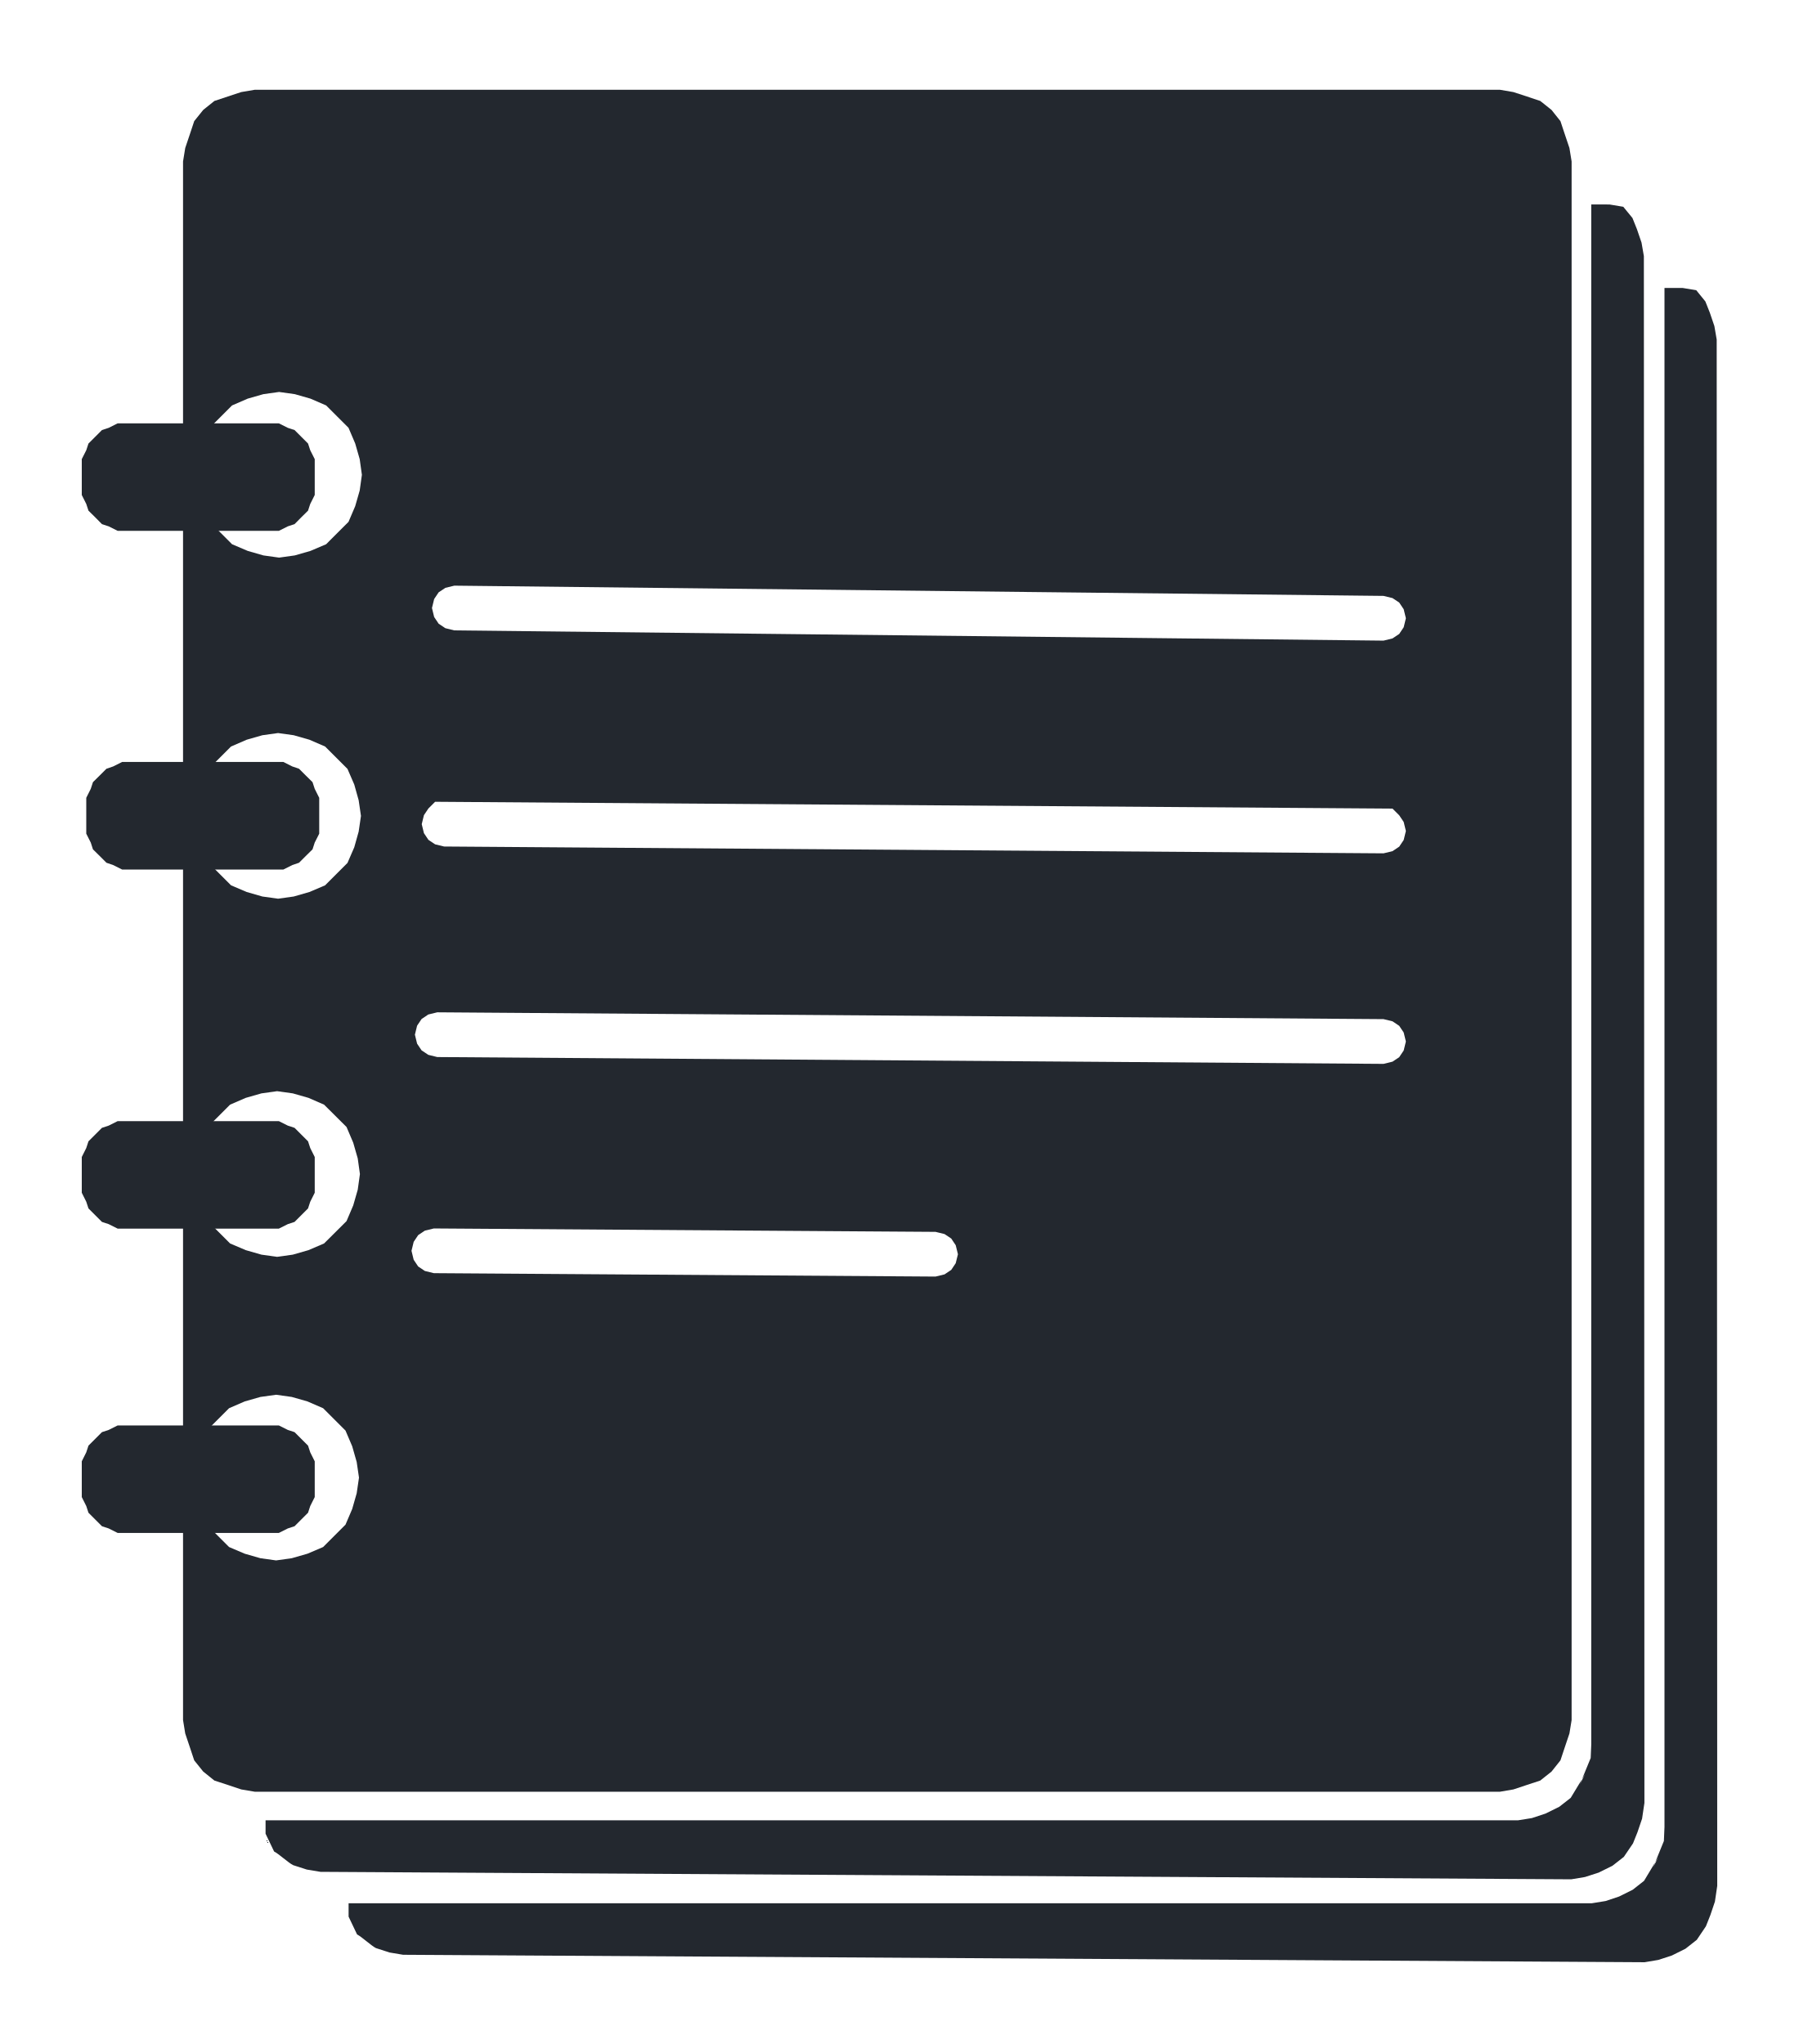
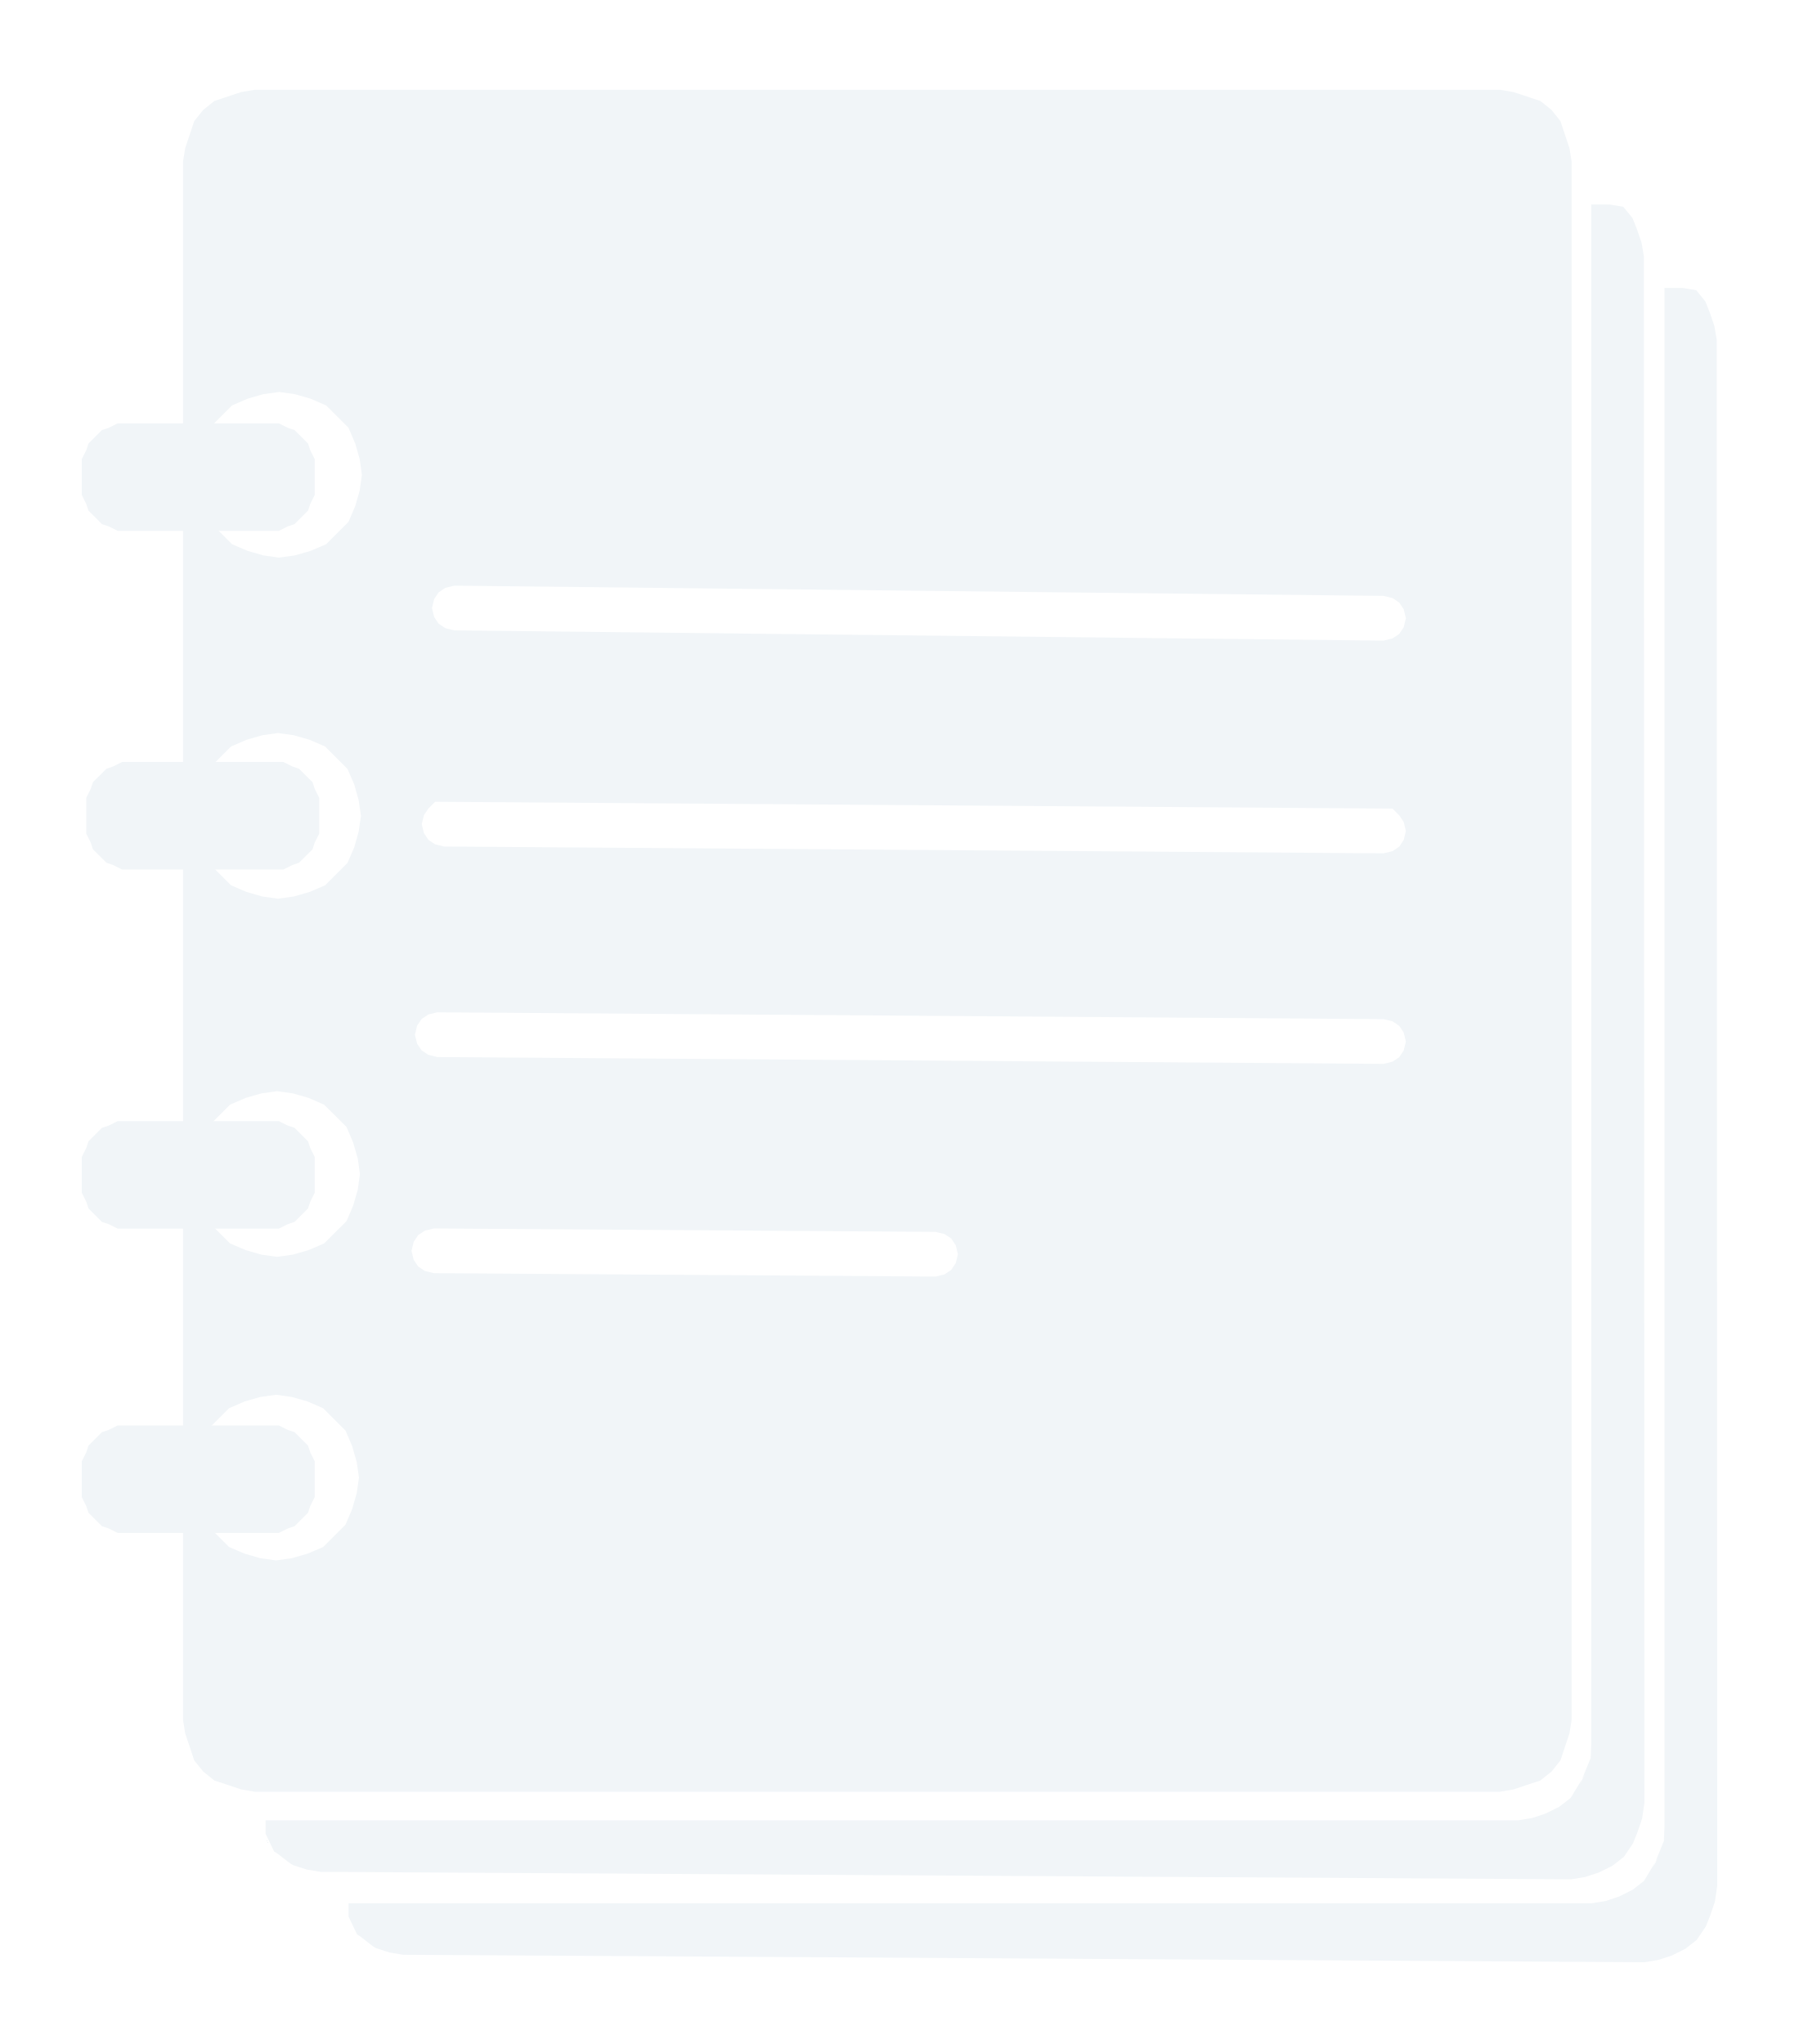
<svg xmlns="http://www.w3.org/2000/svg" version="1.1" viewBox="0 0 220 250" stroke-miterlimit="10" id="svg902" width="220" height="250" style="fill:none;stroke:none;stroke-linecap:square;stroke-miterlimit:10">
  <defs id="defs906" />
  <clipPath id="g38d819a7d2_0_0.0">
    <path d="M 0,0 H 960 V 540 H 0 Z" id="path860" style="clip-rule:nonzero" />
  </clipPath>
  <g clip-path="url(#g38d819a7d2_0_0.0)" id="g900" transform="translate(-227.7009,-23.08383)">
-     <path d="M 422.299,48.093 V 236.393 l -0.073,1.713 -1.323,3.221 0.639,-1.254 -1.76,2.906 -1.396,1.09 -1.682,0.832 -1.671,0.551 -1.682,0.27 H 260.177 v 1.641 c 0,0 0.841,3.525 0,0 l 1.044,2.176 c 0.561,0.277 1.76,1.391 2.321,1.668 l 1.671,0.539 1.682,0.281 152.953,0.913 1.682,-0.281 1.671,-0.539 1.682,-0.832 1.396,-1.09 1.122,-1.652 0.549,-1.371 0.561,-1.652 0.286,-1.922 -0.067,-189.191 -0.286,-1.652 -0.561,-1.641 -0.549,-1.371 -1.122,-1.371 v 0 c 1.122,1.371 0,0 0,0 l -1.682,-0.281 z" id="path888" style="fill:#23282f;fill-rule:evenodd;stroke-width:1" />
-     <path d="m 237.701,168.969 0.55,1.099 0.269,0.819 0.83,0.83 0.819,0.819 0.819,0.269 1.099,0.55 h 1.088 17.54 1.088 l 1.099,-0.55 0.819,-0.269 0.819,-0.819 0.83,-0.83 0.269,-0.819 0.55,-1.099 v -4.374 l -0.55,-1.099 -0.269,-0.819 -0.83,-0.83 -0.819,-0.819 -0.819,-0.269 -1.099,-0.55 h -1.088 -17.54 -1.088 l -1.099,0.55 -0.819,0.269 -0.819,0.819 -0.83,0.83 -0.269,0.819 -0.55,1.099 z" id="path890" style="fill:#23282f;fill-rule:evenodd;stroke-width:1" />
-     <path d="m 238.25,125.05 0.55,1.088 0.269,0.83 0.83,0.819 0.819,0.819 0.819,0.28 1.099,0.55 h 1.088 17.54 1.088 l 1.099,-0.55 0.819,-0.28 0.819,-0.819 0.83,-0.819 0.269,-0.83 0.55,-1.088 v -4.385 l -0.55,-1.099 -0.269,-0.819 -0.83,-0.819 -0.819,-0.819 -0.819,-0.28 -1.099,-0.55 h -1.088 -17.54 -1.088 l -1.099,0.55 -0.819,0.28 -0.819,0.819 -0.83,0.819 -0.269,0.819 -0.55,1.099 z" id="path892" style="fill:#23282f;fill-rule:evenodd;stroke-width:1" />
-     <path d="m 237.701,83.624 0.55,1.099 0.269,0.819 0.83,0.819 0.819,0.83 0.819,0.269 1.099,0.55 h 1.088 17.54 1.088 l 1.099,-0.55 0.819,-0.269 0.819,-0.83 0.83,-0.819 0.269,-0.819 0.55,-1.099 v -4.385 l -0.55,-1.088 -0.269,-0.819 -0.83,-0.83 -0.819,-0.819 -0.819,-0.269 -1.099,-0.55 h -1.088 -17.54 -1.088 l -1.099,0.55 -0.819,0.269 -0.819,0.819 -0.83,0.83 -0.269,0.819 -0.55,1.088 z" id="path894" style="fill:#23282f;fill-rule:evenodd;stroke-width:1" />
-     <path style="fill:#23282f;fill-rule:evenodd;stroke-width:1" d="m 258.855,34.064 -1.65,0.28 -1.636,0.539 -1.65,0.548 -1.368,1.099 -1.099,1.368 -0.548,1.65 -0.551,1.636 -0.268,1.648 V 233.46 l 0.268,1.648 0.551,1.636 0.548,1.65 1.099,1.368 1.368,1.099 1.65,0.539 1.636,0.548 1.65,0.28 h 152.281 l 1.638,-0.28 1.648,-0.548 1.638,-0.539 1.379,-1.099 1.088,-1.368 0.548,-1.65 0.551,-1.636 0.268,-1.648 V 42.833 l -0.268,-1.648 -0.551,-1.636 -0.548,-1.65 -1.088,-1.368 -1.379,-1.099 -1.638,-0.548 -1.648,-0.539 -1.638,-0.28 z m 2.61,159.611 1.916,0.268 1.918,0.548 1.918,0.831 1.368,1.368 1.368,1.368 0.819,1.918 0.548,1.918 0.282,1.916 -0.282,1.918 -0.548,1.918 -0.819,1.916 -1.368,1.368 -1.368,1.37 -1.918,0.817 -1.918,0.551 -1.916,0.268 -1.918,-0.268 -1.918,-0.551 -1.916,-0.817 -1.368,-1.37 -1.37,-1.368 -0.817,-1.916 -0.551,-1.918 -0.28,-1.918 0.28,-1.916 0.551,-1.918 0.817,-1.918 1.37,-1.368 1.368,-1.368 1.916,-0.831 1.918,-0.548 z m 0.125,-37.129 1.918,0.268 1.918,0.548 1.905,0.831 1.379,1.368 1.37,1.368 0.817,1.918 0.551,1.918 0.268,1.916 -0.268,1.918 -0.551,1.918 -0.817,1.916 -1.37,1.368 -1.379,1.37 -1.905,0.817 -1.918,0.551 -1.918,0.268 -1.916,-0.268 -1.918,-0.551 -1.918,-0.817 -1.368,-1.37 -1.379,-1.368 -0.819,-1.916 -0.548,-1.918 -0.271,-1.918 0.271,-1.916 0.548,-1.918 0.819,-1.918 1.379,-1.368 1.368,-1.368 1.918,-0.831 1.918,-0.548 z m 0.116,-43.804 1.916,0.268 1.918,0.548 1.918,0.831 1.368,1.368 1.368,1.368 0.831,1.918 0.537,1.918 0.282,1.916 -0.282,1.918 -0.537,1.918 -0.831,1.916 -1.368,1.368 -1.368,1.37 -1.918,0.817 -1.918,0.551 -1.916,0.268 -1.918,-0.268 -1.918,-0.551 -1.916,-0.817 -1.368,-1.37 -1.37,-1.368 -0.817,-1.916 -0.551,-1.918 -0.28,-1.918 0.28,-1.916 0.551,-1.918 0.817,-1.918 1.37,-1.368 1.368,-1.368 1.916,-0.831 1.918,-0.548 z m 0.125,-41.718 1.918,0.268 1.916,0.548 1.918,0.831 1.368,1.368 1.37,1.368 0.817,1.918 0.551,1.918 0.268,1.916 -0.268,1.918 -0.551,1.918 -0.817,1.916 -1.37,1.368 -1.368,1.37 -1.918,0.817 -1.916,0.551 -1.918,0.268 -1.918,-0.268 -1.916,-0.551 -1.918,-0.817 -1.368,-1.37 -1.368,-1.368 -0.831,-1.916 -0.548,-1.918 -0.271,-1.918 0.271,-1.916 0.548,-1.918 0.831,-1.918 1.368,-1.368 1.368,-1.368 1.918,-0.831 1.916,-0.548 z m 21.429,23.692 113.634,1.252 1.099,0.268 0.819,0.548 0.548,0.819 0.268,1.099 -0.268,1.099 -0.548,0.819 -0.819,0.548 -1.099,0.271 -113.634,-1.252 -1.099,-0.271 -0.819,-0.548 -0.548,-0.819 -0.268,-1.099 0.268,-1.099 0.548,-0.819 0.819,-0.548 z m -2.351,26.433 117.084,0.834 0.819,0.819 0.548,0.819 0.268,1.099 -0.268,1.099 -0.548,0.819 -0.819,0.548 -1.099,0.268 -114.885,-0.834 -1.099,-0.268 -0.819,-0.548 -0.548,-0.819 -0.268,-1.099 0.268,-1.099 0.548,-0.819 z m 0.265,25.75 115.719,0.834 1.099,0.268 0.819,0.551 0.548,0.817 0.268,1.099 -0.268,1.099 -0.548,0.819 -0.819,0.548 -1.099,0.271 -115.719,-0.834 -1.099,-0.271 -0.819,-0.548 -0.548,-0.819 -0.268,-1.099 0.268,-1.099 0.548,-0.817 0.819,-0.551 z m -0.417,26.436 61.353,0.417 1.099,0.268 0.819,0.548 0.548,0.819 0.271,1.099 -0.271,1.099 -0.548,0.819 -0.819,0.548 -1.099,0.268 -61.353,-0.417 -1.099,-0.268 -0.819,-0.548 -0.548,-0.819 -0.268,-1.099 0.268,-1.099 0.548,-0.819 0.819,-0.548 z" id="path898" />
-     <path d="m 237.701,206.189 0.55,1.099 0.269,0.819 0.83,0.83 0.819,0.819 0.819,0.269 1.099,0.55 h 1.088 17.54 1.088 l 1.099,-0.55 0.819,-0.269 0.819,-0.819 0.83,-0.83 0.269,-0.819 0.55,-1.099 v -4.374 l -0.55,-1.099 -0.269,-0.819 -0.83,-0.83 -0.819,-0.819 -0.819,-0.269 -1.099,-0.55 h -1.088 -17.54 -1.088 l -1.099,0.55 -0.819,0.269 -0.819,0.819 -0.83,0.83 -0.269,0.819 -0.55,1.099 z" id="path890-3" style="fill:#23282f;fill-rule:evenodd;stroke:none;stroke-width:1;stroke-linecap:square;stroke-miterlimit:10" />
-     <path d="M 431.251,58.303 V 246.544 l -0.073,1.712 -1.313,3.22 0.634,-1.254 -1.747,2.905 -1.386,1.09 -1.67,0.831 -1.659,0.551 -1.67,0.27 H 270.331 v 1.64 c 0,0 0.835,3.524 0,0 l 1.036,2.175 c 0.557,0.277 1.747,1.39 2.304,1.667 l 1.658,0.539 1.67,0.281 151.819,0.912 1.67,-0.281 1.659,-0.539 1.67,-0.831 1.386,-1.09 1.113,-1.652 0.545,-1.371 0.557,-1.652 0.284,-1.921 -0.066,-189.131 -0.284,-1.652 -0.557,-1.64 -0.545,-1.371 -1.113,-1.371 v 0 c 1.113,1.371 0,0 0,0 L 433.466,58.303 Z" id="path888-7" style="fill:#23282f;fill-rule:evenodd;stroke:none;stroke-width:1;stroke-linecap:square;stroke-miterlimit:10" />
+     <path d="M 422.299,48.093 V 236.393 l -0.073,1.713 -1.323,3.221 0.639,-1.254 -1.76,2.906 -1.396,1.09 -1.682,0.832 -1.671,0.551 -1.682,0.27 H 260.177 v 1.641 c 0,0 0.841,3.525 0,0 l 1.044,2.176 c 0.561,0.277 1.76,1.391 2.321,1.668 l 1.671,0.539 1.682,0.281 152.953,0.913 1.682,-0.281 1.671,-0.539 1.682,-0.832 1.396,-1.09 1.122,-1.652 0.549,-1.371 0.561,-1.652 0.286,-1.922 -0.067,-189.191 -0.286,-1.652 -0.561,-1.641 -0.549,-1.371 -1.122,-1.371 v 0 c 1.122,1.371 0,0 0,0 l -1.682,-0.281 z" id="path888" style="fill:#f1f5f8;fill-rule:evenodd;stroke-width:1;fill-opacity:1" />
+     <path d="m 237.701,168.969 0.55,1.099 0.269,0.819 0.83,0.83 0.819,0.819 0.819,0.269 1.099,0.55 h 1.088 17.54 1.088 l 1.099,-0.55 0.819,-0.269 0.819,-0.819 0.83,-0.83 0.269,-0.819 0.55,-1.099 v -4.374 l -0.55,-1.099 -0.269,-0.819 -0.83,-0.83 -0.819,-0.819 -0.819,-0.269 -1.099,-0.55 h -1.088 -17.54 -1.088 l -1.099,0.55 -0.819,0.269 -0.819,0.819 -0.83,0.83 -0.269,0.819 -0.55,1.099 z" id="path890" style="fill:#f1f5f8;fill-rule:evenodd;stroke-width:1;fill-opacity:1" />
+     <path d="m 238.25,125.05 0.55,1.088 0.269,0.83 0.83,0.819 0.819,0.819 0.819,0.28 1.099,0.55 h 1.088 17.54 1.088 l 1.099,-0.55 0.819,-0.28 0.819,-0.819 0.83,-0.819 0.269,-0.83 0.55,-1.088 v -4.385 l -0.55,-1.099 -0.269,-0.819 -0.83,-0.819 -0.819,-0.819 -0.819,-0.28 -1.099,-0.55 h -1.088 -17.54 -1.088 l -1.099,0.55 -0.819,0.28 -0.819,0.819 -0.83,0.819 -0.269,0.819 -0.55,1.099 z" id="path892" style="fill:#f1f5f8;fill-rule:evenodd;stroke-width:1;fill-opacity:1" />
+     <path d="m 237.701,83.624 0.55,1.099 0.269,0.819 0.83,0.819 0.819,0.83 0.819,0.269 1.099,0.55 h 1.088 17.54 1.088 l 1.099,-0.55 0.819,-0.269 0.819,-0.83 0.83,-0.819 0.269,-0.819 0.55,-1.099 v -4.385 l -0.55,-1.088 -0.269,-0.819 -0.83,-0.83 -0.819,-0.819 -0.819,-0.269 -1.099,-0.55 h -1.088 -17.54 -1.088 l -1.099,0.55 -0.819,0.269 -0.819,0.819 -0.83,0.83 -0.269,0.819 -0.55,1.088 z" id="path894" style="fill:#f1f5f8;fill-rule:evenodd;stroke-width:1;fill-opacity:1" />
+     <path style="fill:#f1f5f8;fill-rule:evenodd;stroke-width:1;fill-opacity:1" d="m 258.855,34.064 -1.65,0.28 -1.636,0.539 -1.65,0.548 -1.368,1.099 -1.099,1.368 -0.548,1.65 -0.551,1.636 -0.268,1.648 V 233.46 l 0.268,1.648 0.551,1.636 0.548,1.65 1.099,1.368 1.368,1.099 1.65,0.539 1.636,0.548 1.65,0.28 h 152.281 l 1.638,-0.28 1.648,-0.548 1.638,-0.539 1.379,-1.099 1.088,-1.368 0.548,-1.65 0.551,-1.636 0.268,-1.648 V 42.833 l -0.268,-1.648 -0.551,-1.636 -0.548,-1.65 -1.088,-1.368 -1.379,-1.099 -1.638,-0.548 -1.648,-0.539 -1.638,-0.28 z m 2.61,159.611 1.916,0.268 1.918,0.548 1.918,0.831 1.368,1.368 1.368,1.368 0.819,1.918 0.548,1.918 0.282,1.916 -0.282,1.918 -0.548,1.918 -0.819,1.916 -1.368,1.368 -1.368,1.37 -1.918,0.817 -1.918,0.551 -1.916,0.268 -1.918,-0.268 -1.918,-0.551 -1.916,-0.817 -1.368,-1.37 -1.37,-1.368 -0.817,-1.916 -0.551,-1.918 -0.28,-1.918 0.28,-1.916 0.551,-1.918 0.817,-1.918 1.37,-1.368 1.368,-1.368 1.916,-0.831 1.918,-0.548 z m 0.125,-37.129 1.918,0.268 1.918,0.548 1.905,0.831 1.379,1.368 1.37,1.368 0.817,1.918 0.551,1.918 0.268,1.916 -0.268,1.918 -0.551,1.918 -0.817,1.916 -1.37,1.368 -1.379,1.37 -1.905,0.817 -1.918,0.551 -1.918,0.268 -1.916,-0.268 -1.918,-0.551 -1.918,-0.817 -1.368,-1.37 -1.379,-1.368 -0.819,-1.916 -0.548,-1.918 -0.271,-1.918 0.271,-1.916 0.548,-1.918 0.819,-1.918 1.379,-1.368 1.368,-1.368 1.918,-0.831 1.918,-0.548 z m 0.116,-43.804 1.916,0.268 1.918,0.548 1.918,0.831 1.368,1.368 1.368,1.368 0.831,1.918 0.537,1.918 0.282,1.916 -0.282,1.918 -0.537,1.918 -0.831,1.916 -1.368,1.368 -1.368,1.37 -1.918,0.817 -1.918,0.551 -1.916,0.268 -1.918,-0.268 -1.918,-0.551 -1.916,-0.817 -1.368,-1.37 -1.37,-1.368 -0.817,-1.916 -0.551,-1.918 -0.28,-1.918 0.28,-1.916 0.551,-1.918 0.817,-1.918 1.37,-1.368 1.368,-1.368 1.916,-0.831 1.918,-0.548 z m 0.125,-41.718 1.918,0.268 1.916,0.548 1.918,0.831 1.368,1.368 1.37,1.368 0.817,1.918 0.551,1.918 0.268,1.916 -0.268,1.918 -0.551,1.918 -0.817,1.916 -1.37,1.368 -1.368,1.37 -1.918,0.817 -1.916,0.551 -1.918,0.268 -1.918,-0.268 -1.916,-0.551 -1.918,-0.817 -1.368,-1.37 -1.368,-1.368 -0.831,-1.916 -0.548,-1.918 -0.271,-1.918 0.271,-1.916 0.548,-1.918 0.831,-1.918 1.368,-1.368 1.368,-1.368 1.918,-0.831 1.916,-0.548 z m 21.429,23.692 113.634,1.252 1.099,0.268 0.819,0.548 0.548,0.819 0.268,1.099 -0.268,1.099 -0.548,0.819 -0.819,0.548 -1.099,0.271 -113.634,-1.252 -1.099,-0.271 -0.819,-0.548 -0.548,-0.819 -0.268,-1.099 0.268,-1.099 0.548,-0.819 0.819,-0.548 z m -2.351,26.433 117.084,0.834 0.819,0.819 0.548,0.819 0.268,1.099 -0.268,1.099 -0.548,0.819 -0.819,0.548 -1.099,0.268 -114.885,-0.834 -1.099,-0.268 -0.819,-0.548 -0.548,-0.819 -0.268,-1.099 0.268,-1.099 0.548,-0.819 z m 0.265,25.75 115.719,0.834 1.099,0.268 0.819,0.551 0.548,0.817 0.268,1.099 -0.268,1.099 -0.548,0.819 -0.819,0.548 -1.099,0.271 -115.719,-0.834 -1.099,-0.271 -0.819,-0.548 -0.548,-0.819 -0.268,-1.099 0.268,-1.099 0.548,-0.817 0.819,-0.551 z m -0.417,26.436 61.353,0.417 1.099,0.268 0.819,0.548 0.548,0.819 0.271,1.099 -0.271,1.099 -0.548,0.819 -0.819,0.548 -1.099,0.268 -61.353,-0.417 -1.099,-0.268 -0.819,-0.548 -0.548,-0.819 -0.268,-1.099 0.268,-1.099 0.548,-0.819 0.819,-0.548 z" id="path898" />
+     <path d="m 237.701,206.189 0.55,1.099 0.269,0.819 0.83,0.83 0.819,0.819 0.819,0.269 1.099,0.55 h 1.088 17.54 1.088 l 1.099,-0.55 0.819,-0.269 0.819,-0.819 0.83,-0.83 0.269,-0.819 0.55,-1.099 v -4.374 l -0.55,-1.099 -0.269,-0.819 -0.83,-0.83 -0.819,-0.819 -0.819,-0.269 -1.099,-0.55 h -1.088 -17.54 -1.088 l -1.099,0.55 -0.819,0.269 -0.819,0.819 -0.83,0.83 -0.269,0.819 -0.55,1.099 z" id="path890-3" style="fill:#f1f5f8;fill-rule:evenodd;stroke:none;stroke-width:1;stroke-linecap:square;stroke-miterlimit:10;fill-opacity:1" />
+     <path d="M 431.251,58.303 V 246.544 l -0.073,1.712 -1.313,3.22 0.634,-1.254 -1.747,2.905 -1.386,1.09 -1.67,0.831 -1.659,0.551 -1.67,0.27 H 270.331 v 1.64 c 0,0 0.835,3.524 0,0 l 1.036,2.175 c 0.557,0.277 1.747,1.39 2.304,1.667 l 1.658,0.539 1.67,0.281 151.819,0.912 1.67,-0.281 1.659,-0.539 1.67,-0.831 1.386,-1.09 1.113,-1.652 0.545,-1.371 0.557,-1.652 0.284,-1.921 -0.066,-189.131 -0.284,-1.652 -0.557,-1.64 -0.545,-1.371 -1.113,-1.371 v 0 c 1.113,1.371 0,0 0,0 L 433.466,58.303 Z" id="path888-7" style="fill:#f1f5f8;fill-rule:evenodd;stroke:none;stroke-width:1;stroke-linecap:square;stroke-miterlimit:10;fill-opacity:1" />
  </g>
</svg>
